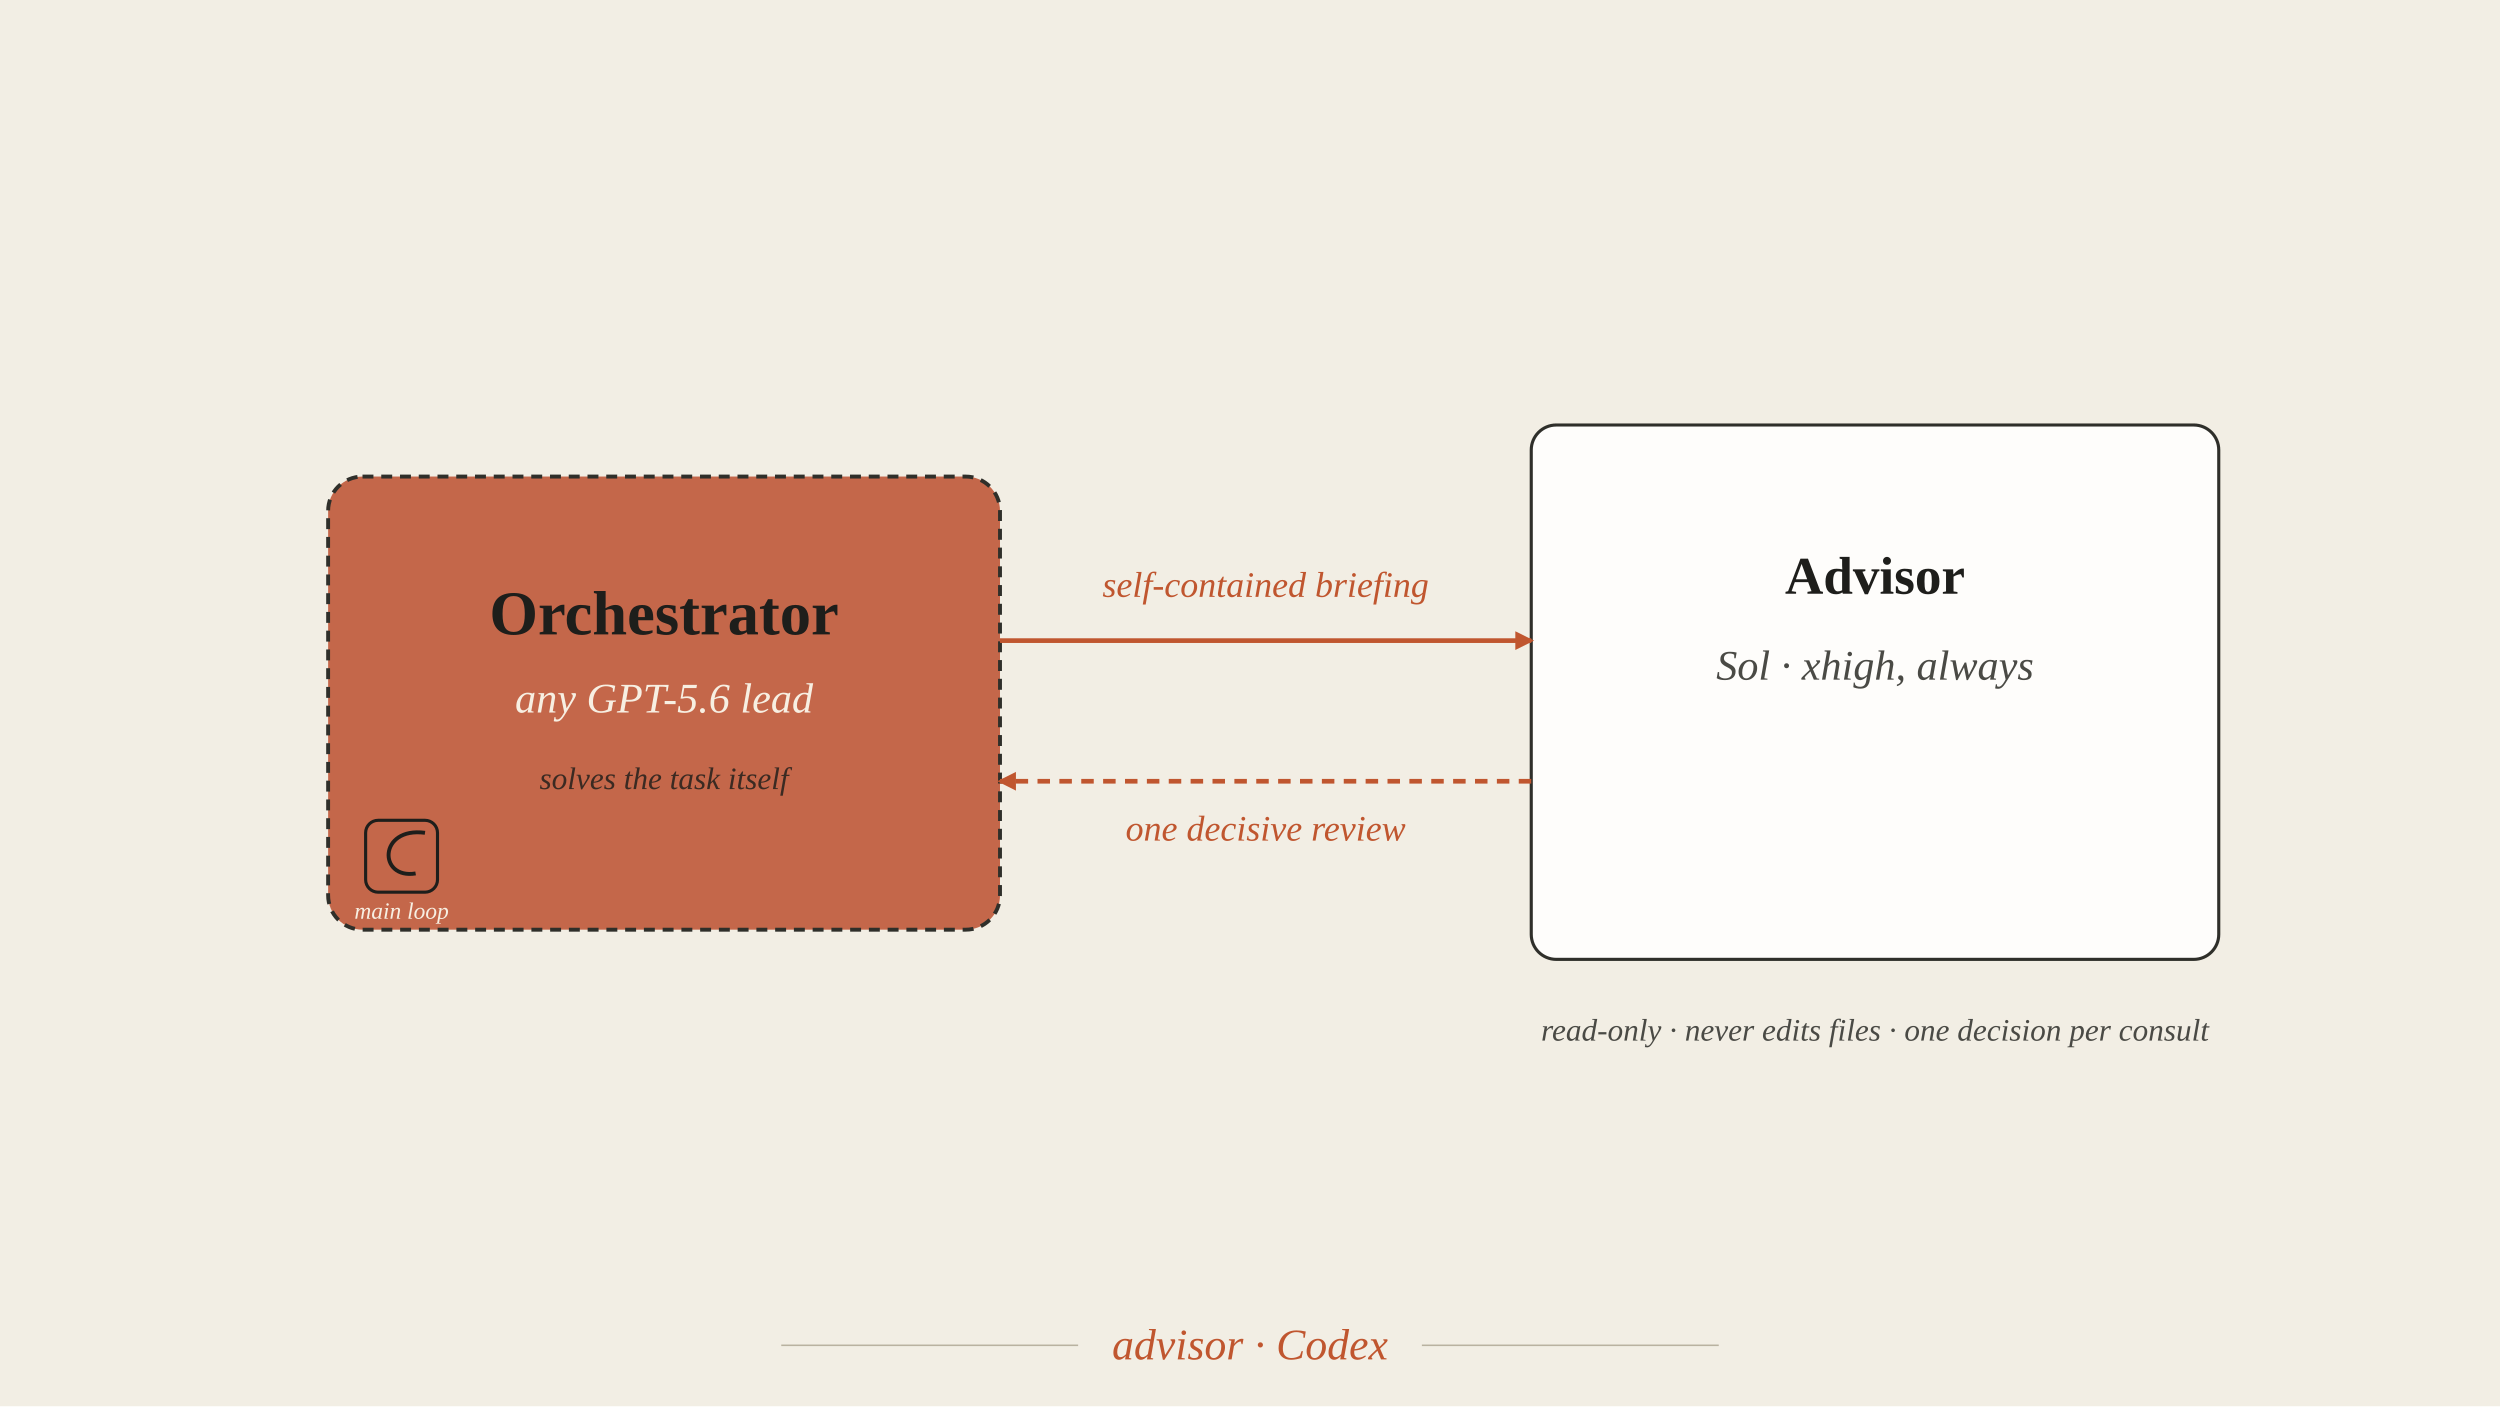
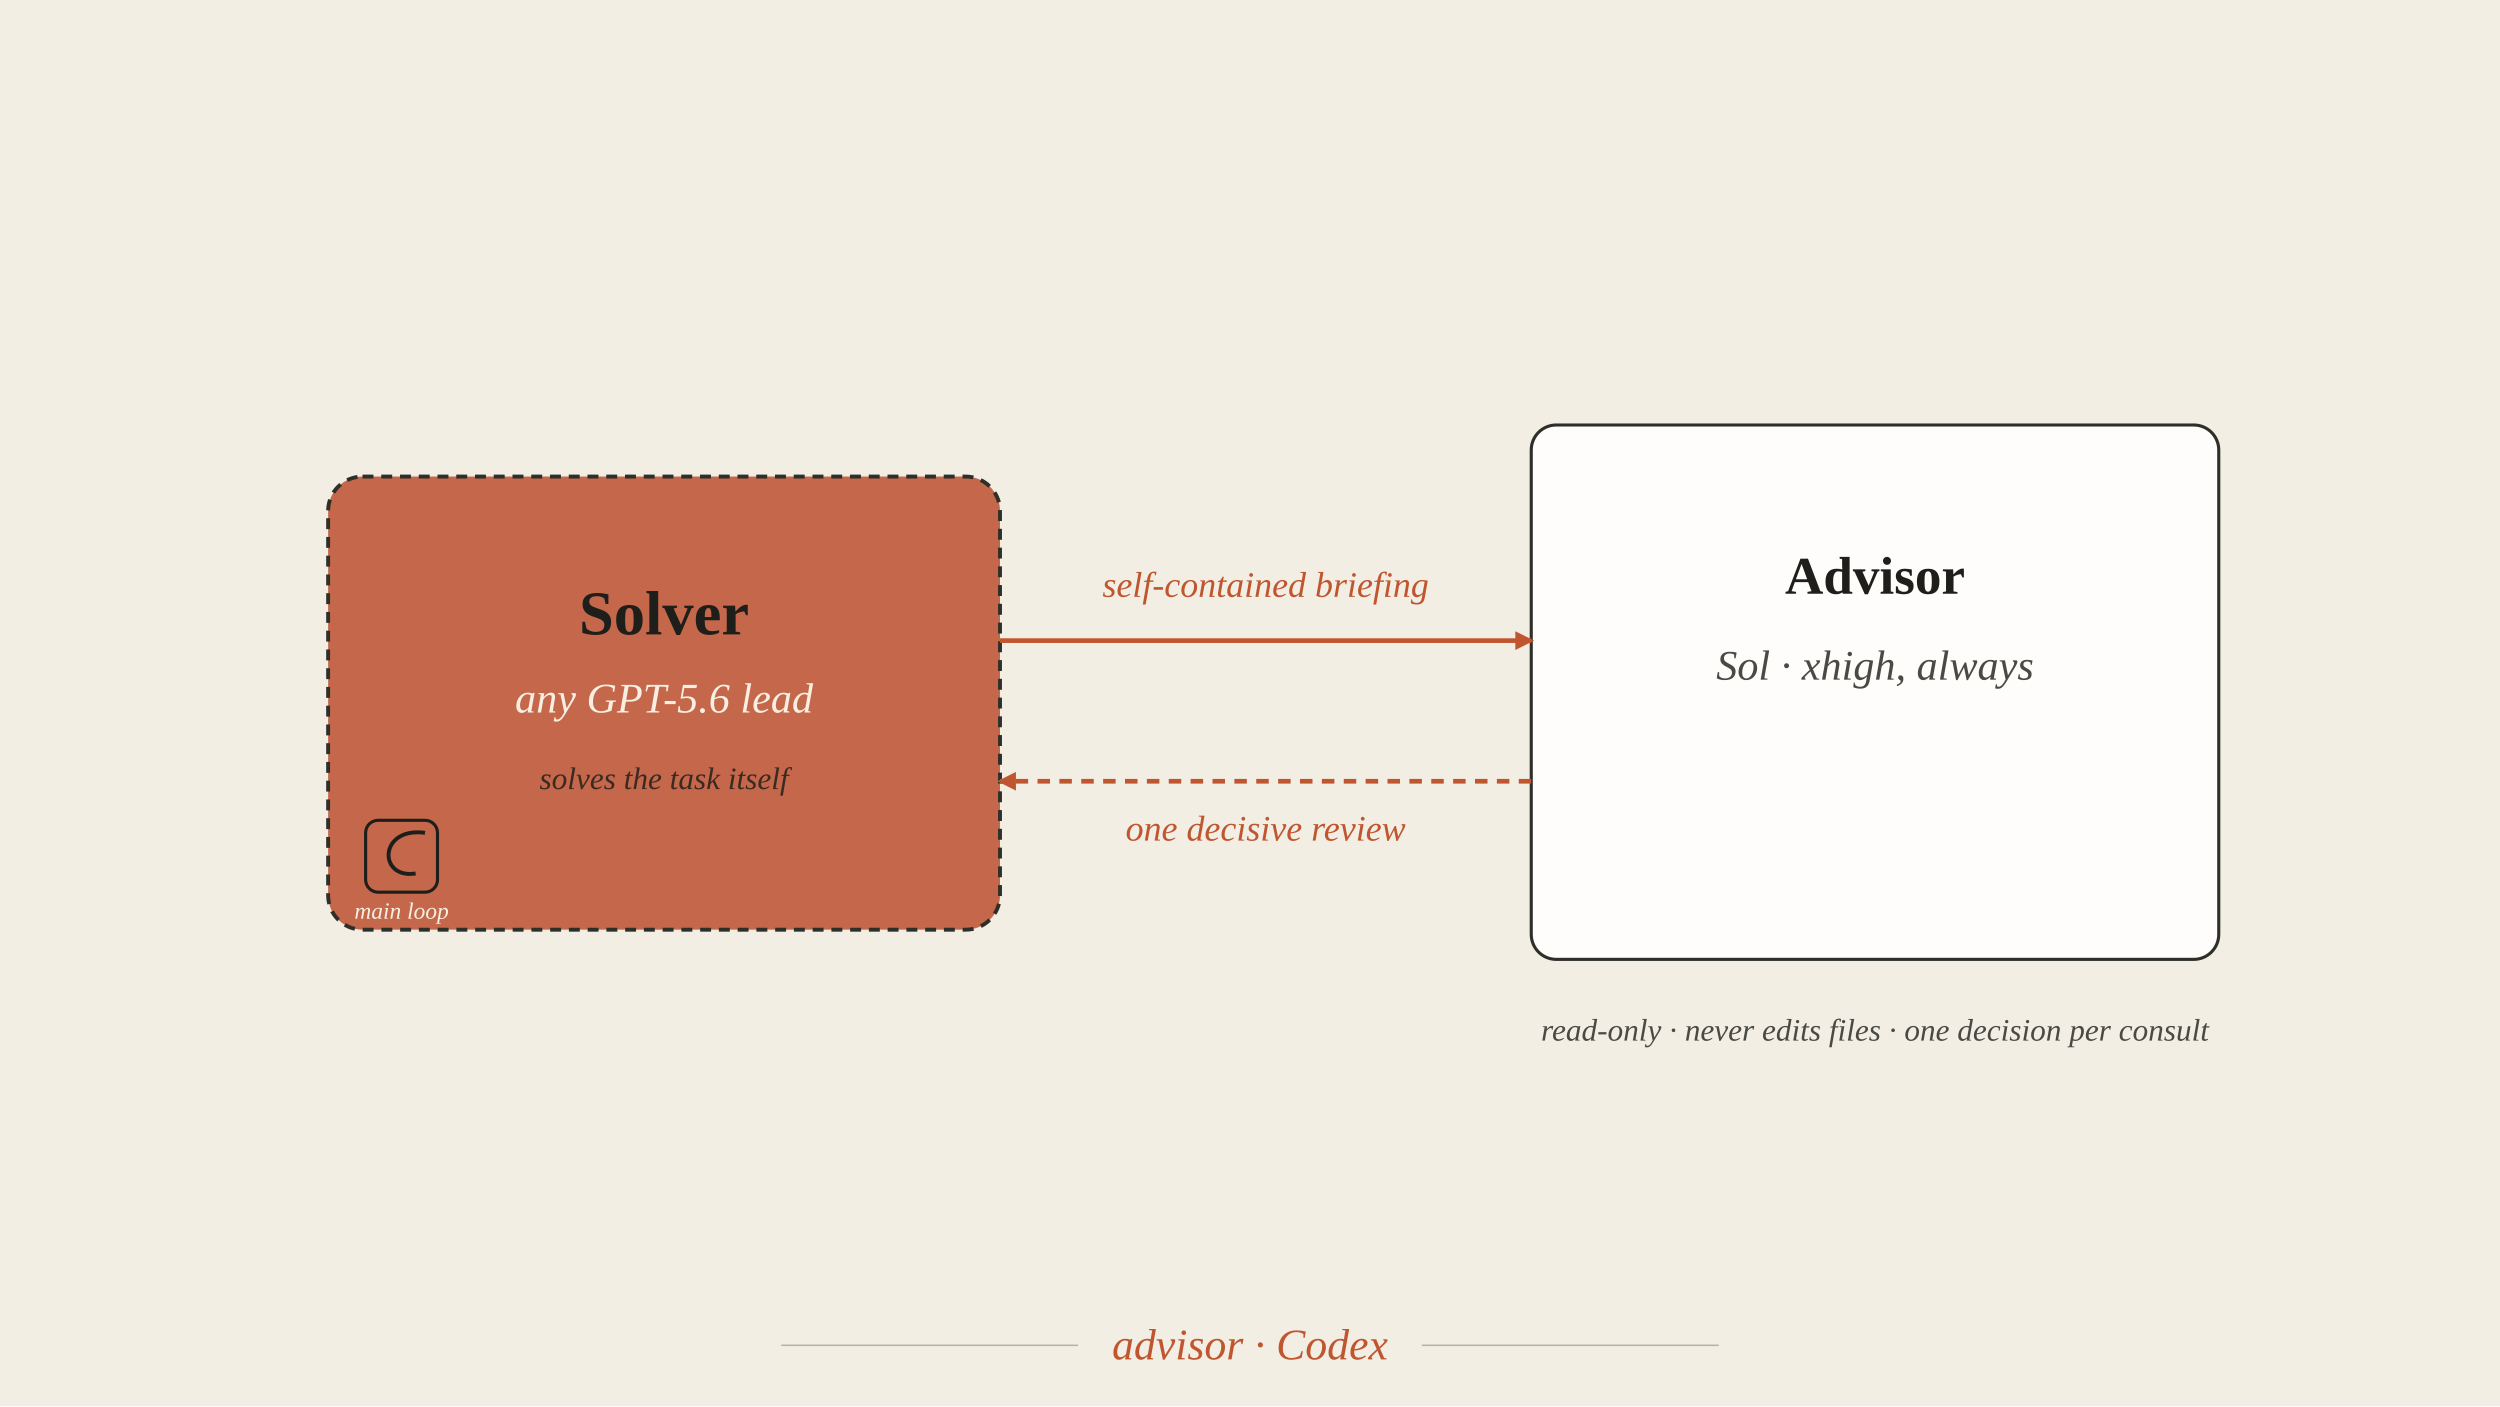
<svg xmlns="http://www.w3.org/2000/svg" viewBox="0 0 1600 900" width="1600" height="900" role="img">
  <defs>
    <marker id="arrow" viewBox="0 0 10 10" refX="8.5" refY="5" markerWidth="12" markerHeight="12" orient="auto" markerUnits="userSpaceOnUse">
      <path d="M0,0 L10,5 L0,10 z" fill="#C0562F" />
    </marker>
    <marker id="return" viewBox="0 0 10 10" refX="8.5" refY="5" markerWidth="12" markerHeight="12" orient="auto" markerUnits="userSpaceOnUse">
      <path d="M0,0 L10,5 L0,10 z" fill="#C0562F" />
    </marker>
  </defs>
  <rect x="0" y="0" width="1600" height="900" fill="#F2EEE4" />
  <rect x="210" y="305" width="430" height="290" rx="22" ry="22" fill="#C4674A" stroke="#2F2F2A" stroke-width="2.5" stroke-dasharray="7 5" />
-   <text x="425" y="406" font-family="Georgia, 'Times New Roman', serif" font-size="40" fill="#1E1E1B" font-weight="bold" text-anchor="middle">Orchestrator</text>
+   <text x="425" y="406" font-family="Georgia, 'Times New Roman', serif" font-size="40" fill="#1E1E1B" font-weight="bold" text-anchor="middle">Solver</text>
  <text x="425" y="456" font-family="Georgia, 'Times New Roman', serif" font-size="27" fill="#F7EFE2" font-style="italic" text-anchor="middle">any GPT-5.6 lead</text>
  <text x="425" y="505" font-family="Georgia, 'Times New Roman', serif" font-size="20" fill="#3B2A22" font-style="italic" text-anchor="middle">solves the task itself</text>
  <rect x="234" y="525" width="46" height="46" rx="8" ry="8" fill="none" stroke="#1E1E1B" stroke-width="2" />
  <path d="M 272 533 C 242 529, 242 563, 266 559" fill="none" stroke="#1E1E1B" stroke-width="2.5" marker-end="url(#ah-k)" />
  <text x="257" y="588" font-family="Georgia, 'Times New Roman', serif" font-size="15" fill="#F7EFE2" font-style="italic" text-anchor="middle">main loop</text>
  <rect x="980" y="272" width="440" height="342" rx="16" ry="16" fill="#FEFDFB" stroke="#2F2F2A" stroke-width="2" />
  <text x="1200" y="380" font-family="Georgia, 'Times New Roman', serif" font-size="34" fill="#1E1E1B" font-weight="bold" text-anchor="middle">Advisor</text>
  <text x="1200" y="435" font-family="Georgia, 'Times New Roman', serif" font-size="27" fill="#4A4A45" font-style="italic" text-anchor="middle">Sol · xhigh, always</text>
  <line x1="640" y1="410" x2="980" y2="410" stroke="#C0562F" stroke-width="3" marker-end="url(#arrow)" />
  <text x="810" y="382" font-family="Georgia, 'Times New Roman', serif" font-size="23" fill="#C0562F" font-style="italic" text-anchor="middle">self-contained briefing</text>
  <line x1="980" y1="500" x2="640" y2="500" stroke="#C0562F" stroke-width="3" stroke-dasharray="8 6" marker-end="url(#return)" />
  <text x="810" y="538" font-family="Georgia, 'Times New Roman', serif" font-size="23" fill="#C0562F" font-style="italic" text-anchor="middle">one decisive review</text>
  <text x="1200" y="666" font-family="Georgia, 'Times New Roman', serif" font-size="20" fill="#4A4A45" font-style="italic" text-anchor="middle">read-only · never edits files · one decision per consult</text>
  <line x1="500" y1="861" x2="690" y2="861" stroke="#B9B2A0" stroke-width="1" />
  <line x1="910" y1="861" x2="1100" y2="861" stroke="#B9B2A0" stroke-width="1" />
  <text x="800" y="870" font-family="Georgia, 'Times New Roman', serif" font-size="28" fill="#C0562F" font-style="italic" text-anchor="middle">advisor · Codex</text>
</svg>
